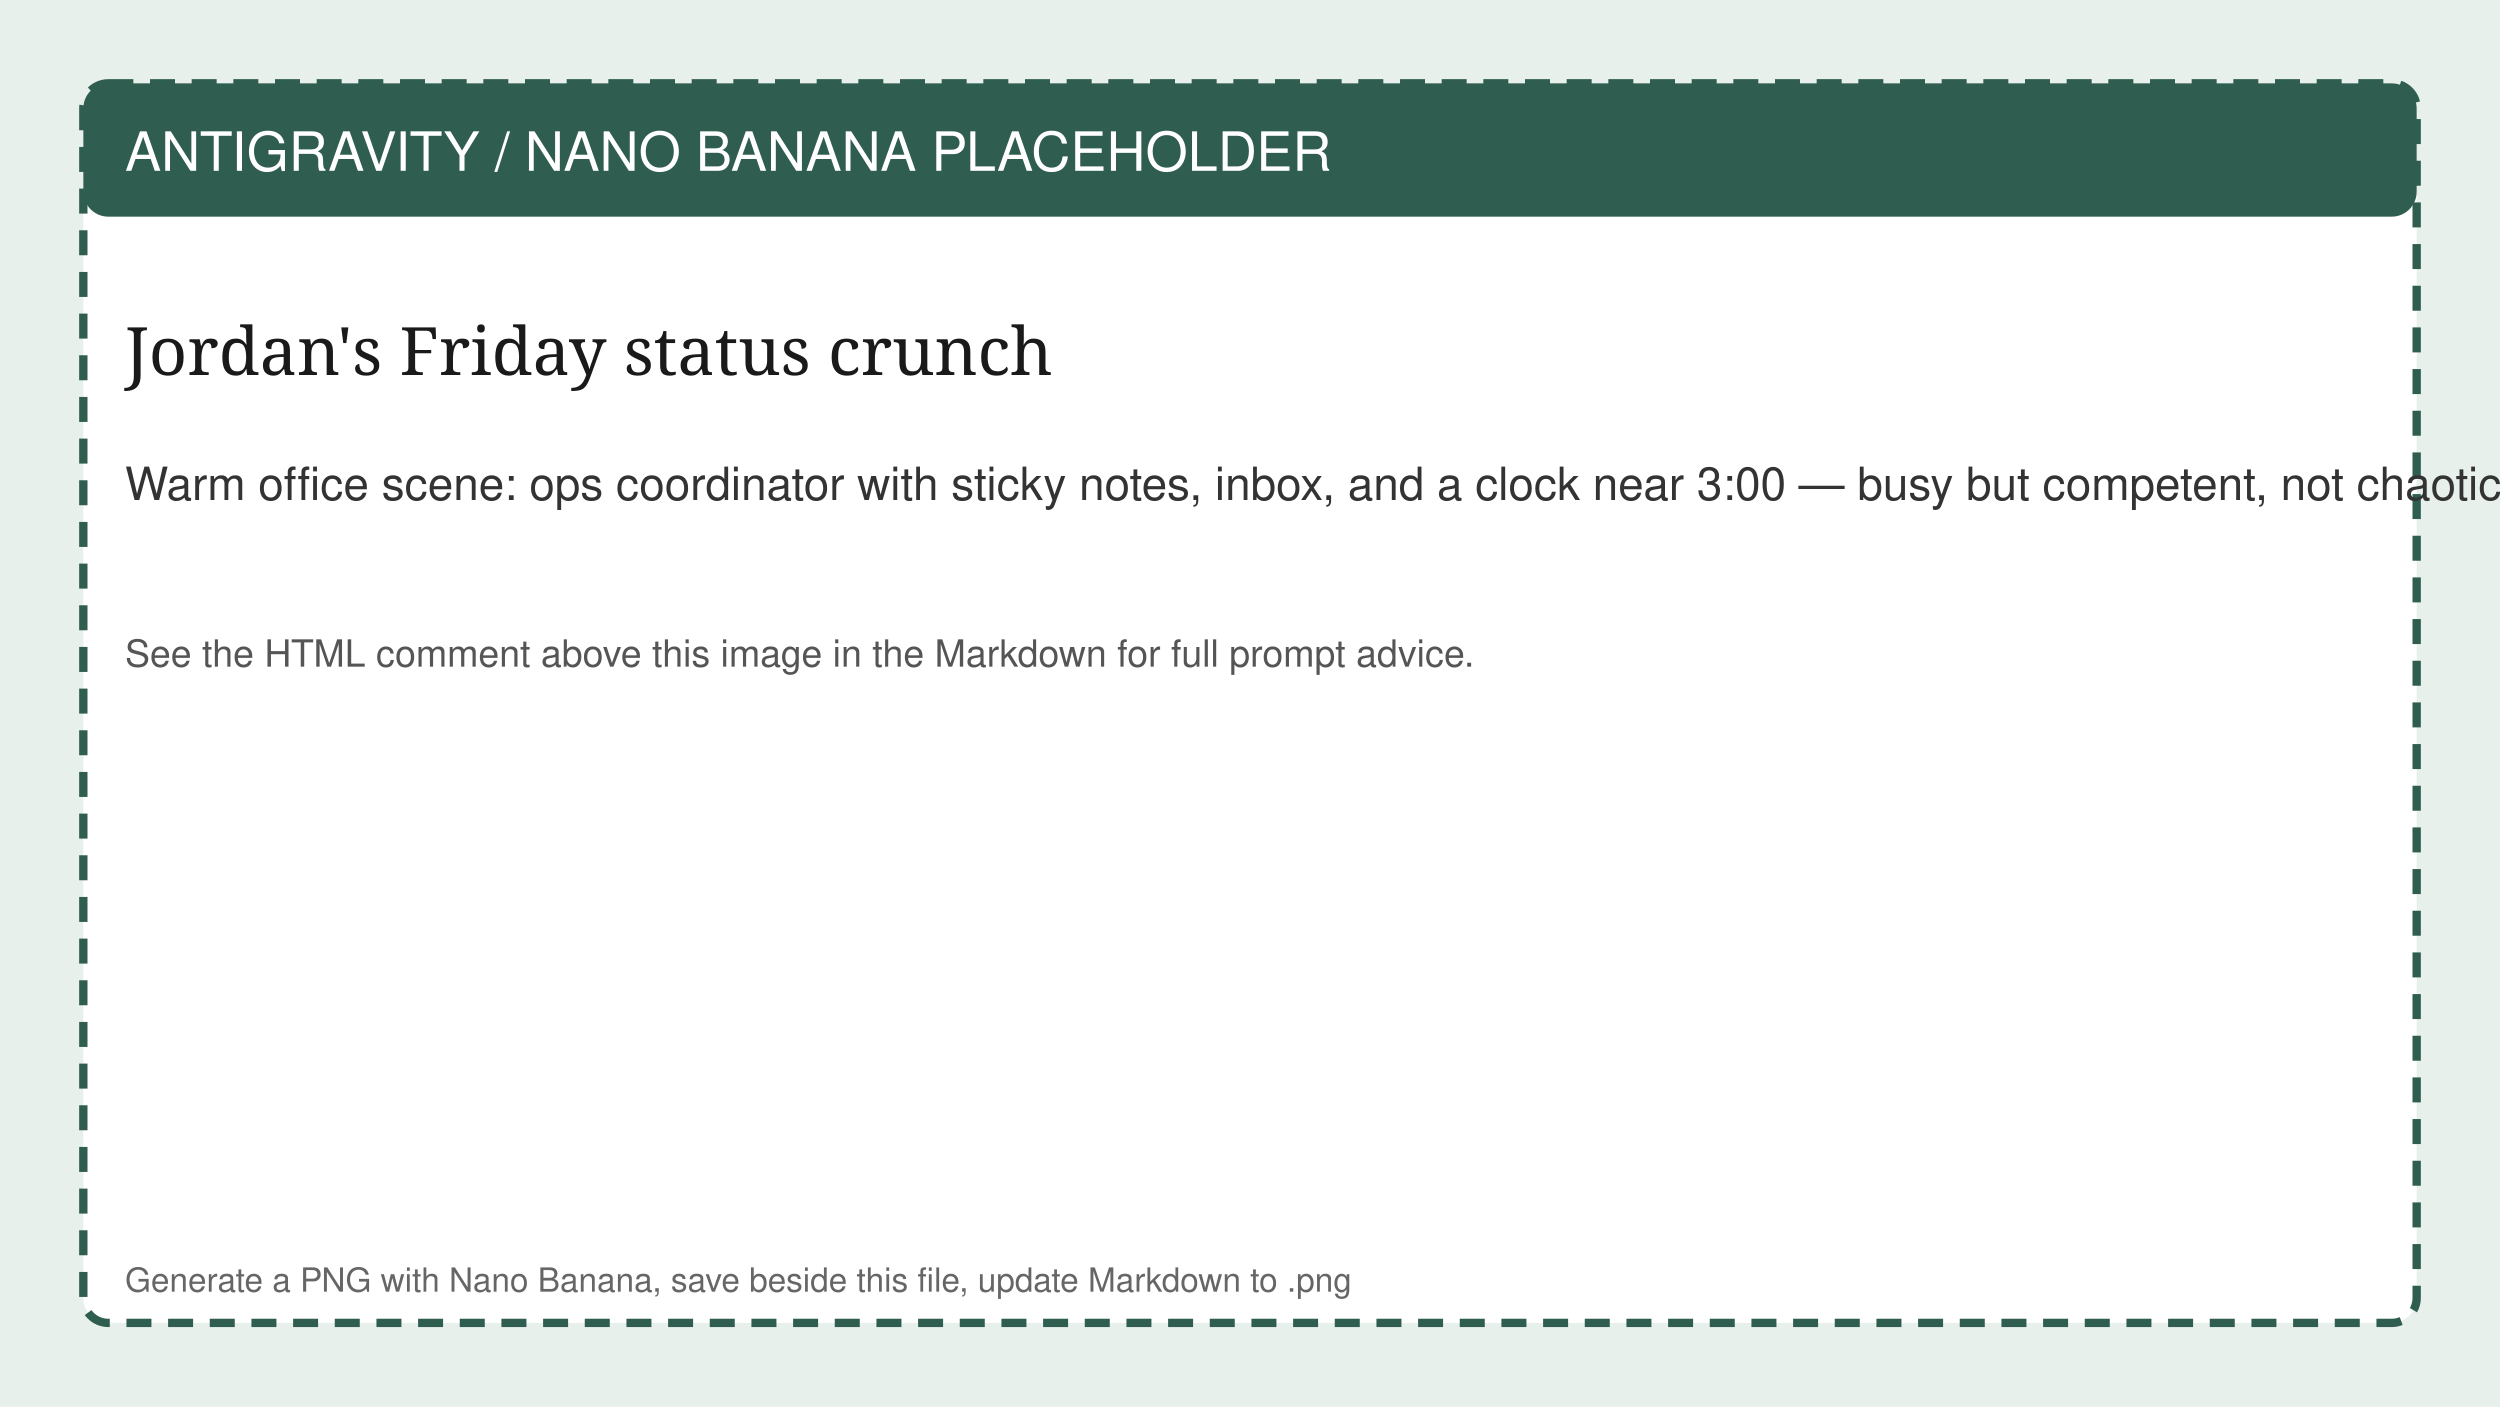
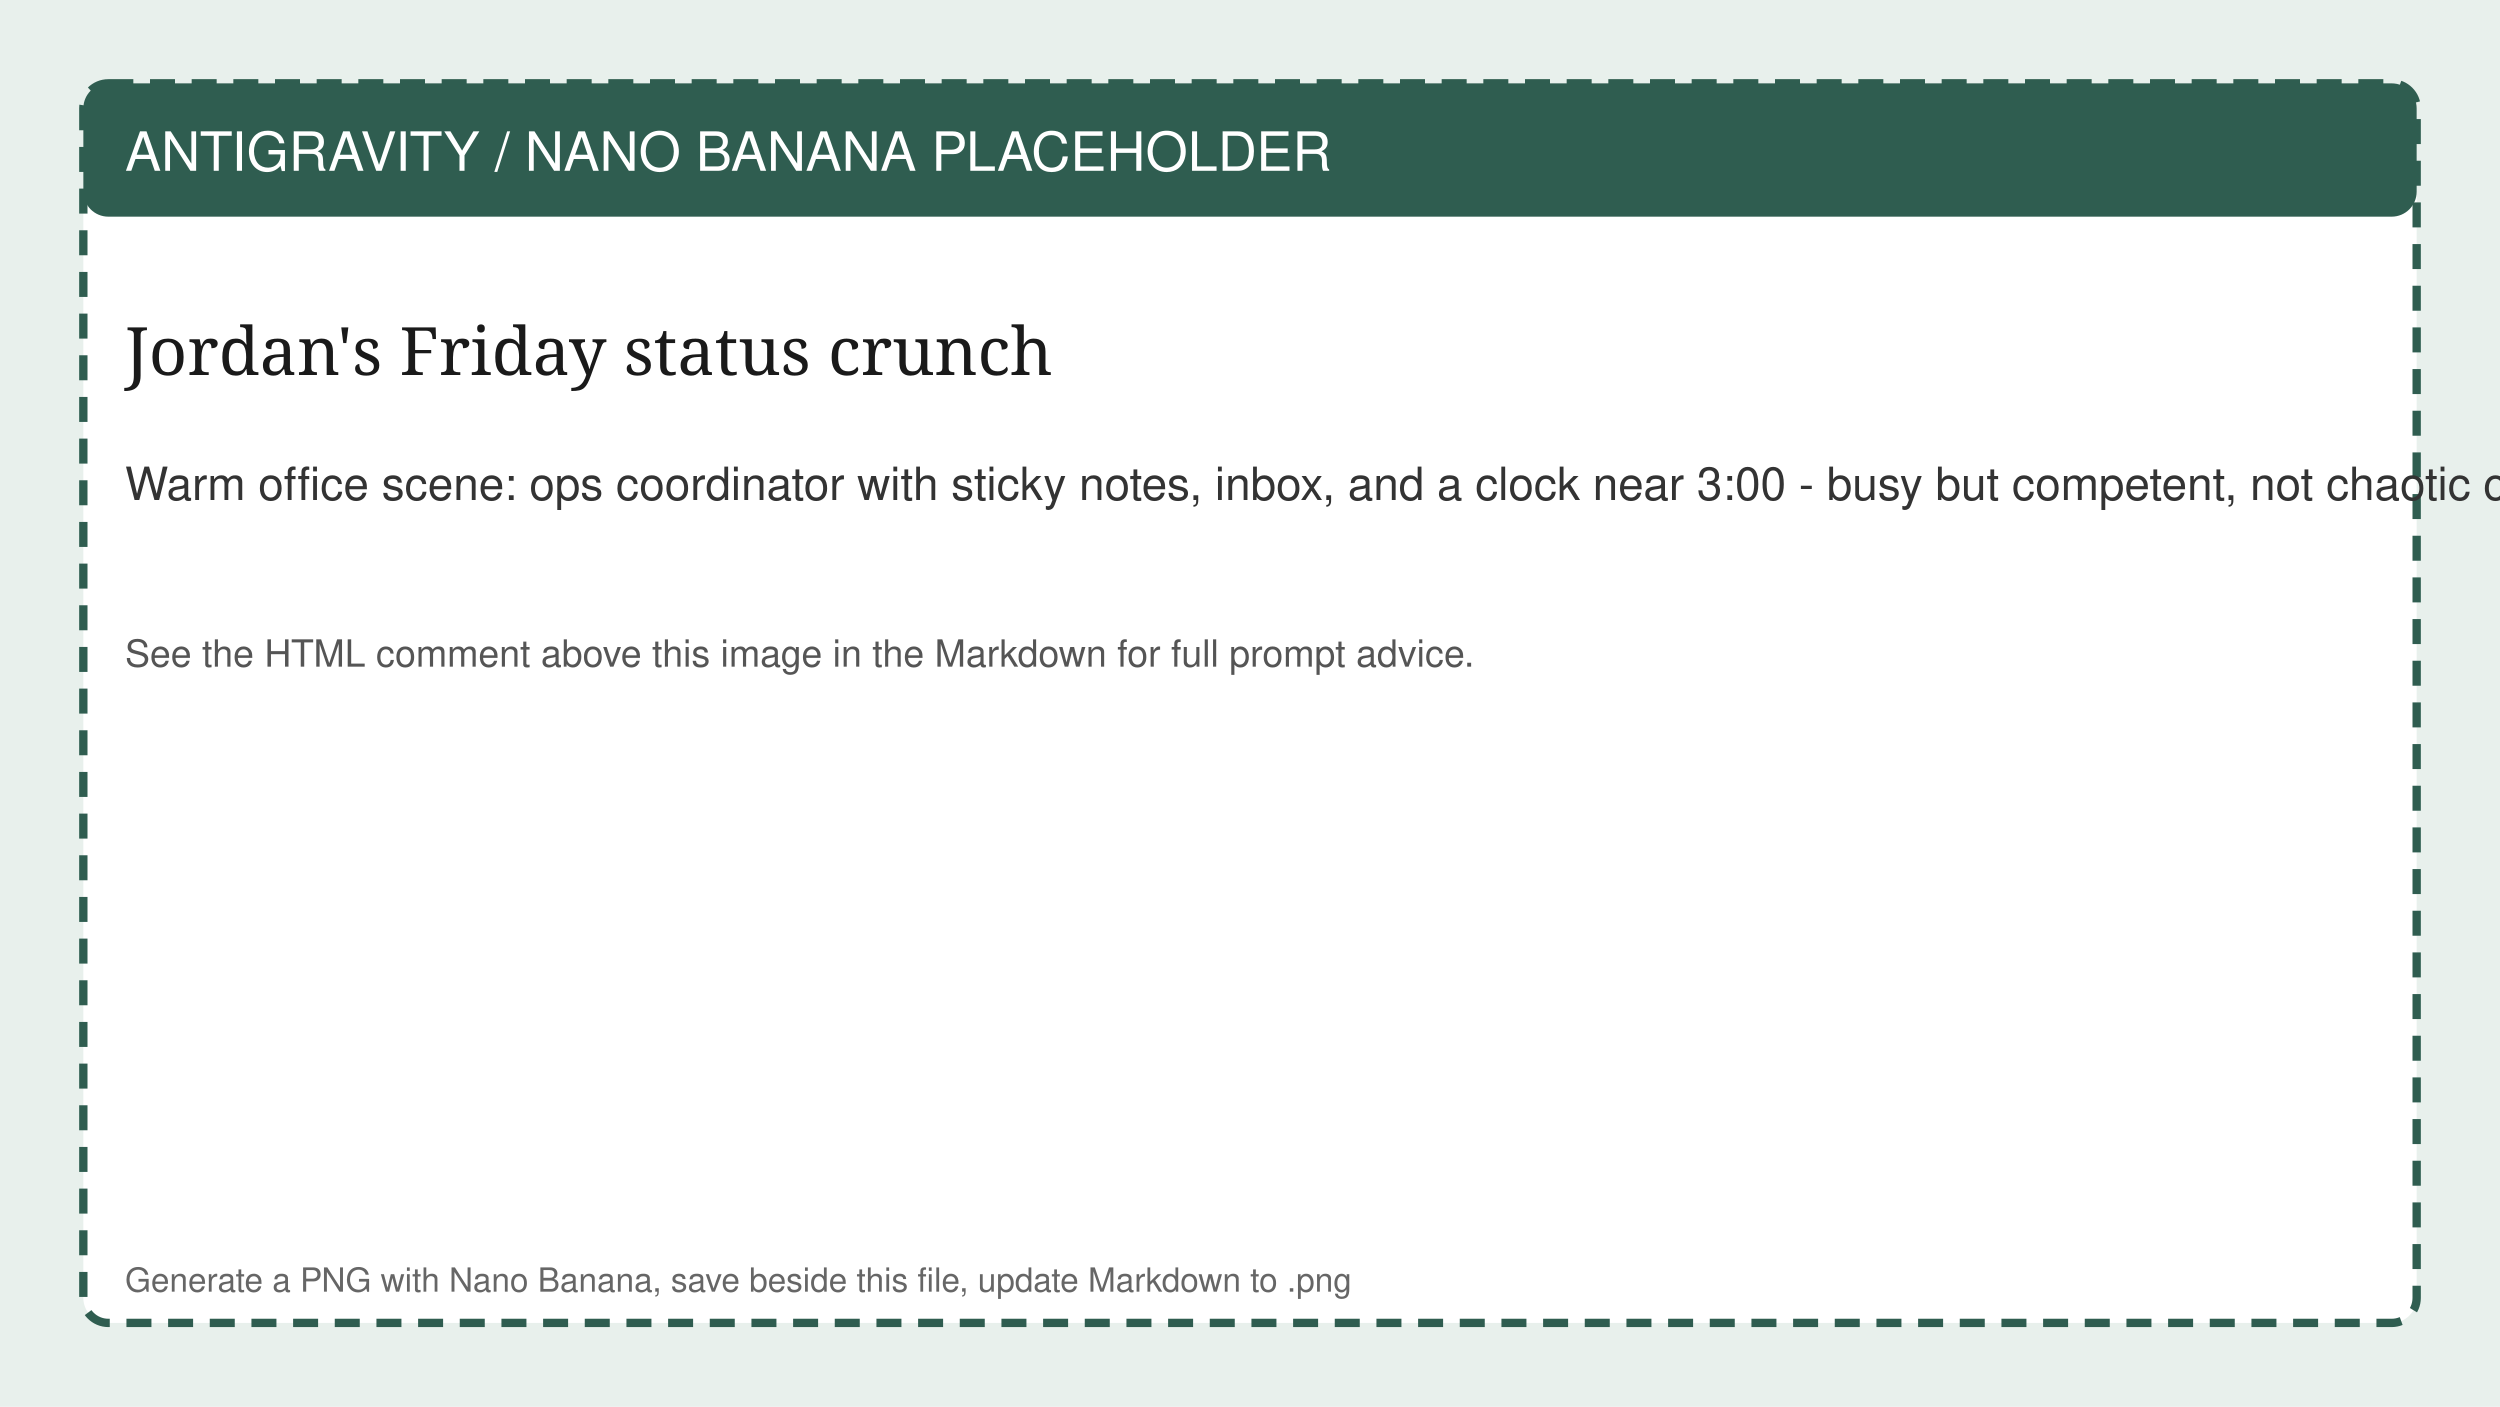
<svg xmlns="http://www.w3.org/2000/svg" width="1200" height="675" viewBox="0 0 1200 675">
  <rect width="1200" height="675" fill="#e8f0ec" />
  <rect x="40" y="40" width="1120" height="595" rx="12" fill="#ffffff" stroke="#2f5d50" stroke-width="4" stroke-dasharray="12 8" />
  <rect x="40" y="40" width="1120" height="64" rx="12" fill="#2f5d50" />
  <text x="60" y="82" font-family="Helvetica, Arial, sans-serif" font-size="26" fill="#ffffff">ANTIGRAVITY / NANO BANANA PLACEHOLDER</text>
  <text x="60" y="180" font-family="Georgia, serif" font-size="32" fill="#1a1a1a">Jordan's Friday status crunch</text>
-   <text x="60" y="240" font-family="Helvetica, Arial, sans-serif" font-size="22" fill="#333333">Warm office scene: ops coordinator with sticky notes, inbox, and a clock near 3:00 — busy but competent, not chaotic comedy.</text>
+   <text x="60" y="240" font-family="Helvetica, Arial, sans-serif" font-size="22" fill="#333333">Warm office scene: ops coordinator with sticky notes, inbox, and a clock near 3:00 - busy but competent, not chaotic comedy.</text>
  <text x="60" y="320" font-family="Helvetica, Arial, sans-serif" font-size="18" fill="#555555">See the HTML comment above this image in the Markdown for full prompt advice.</text>
  <text x="60" y="620" font-family="Helvetica, Arial, sans-serif" font-size="16" fill="#666666">Generate a PNG with Nano Banana, save beside this file, update Markdown to .png</text>
</svg>
